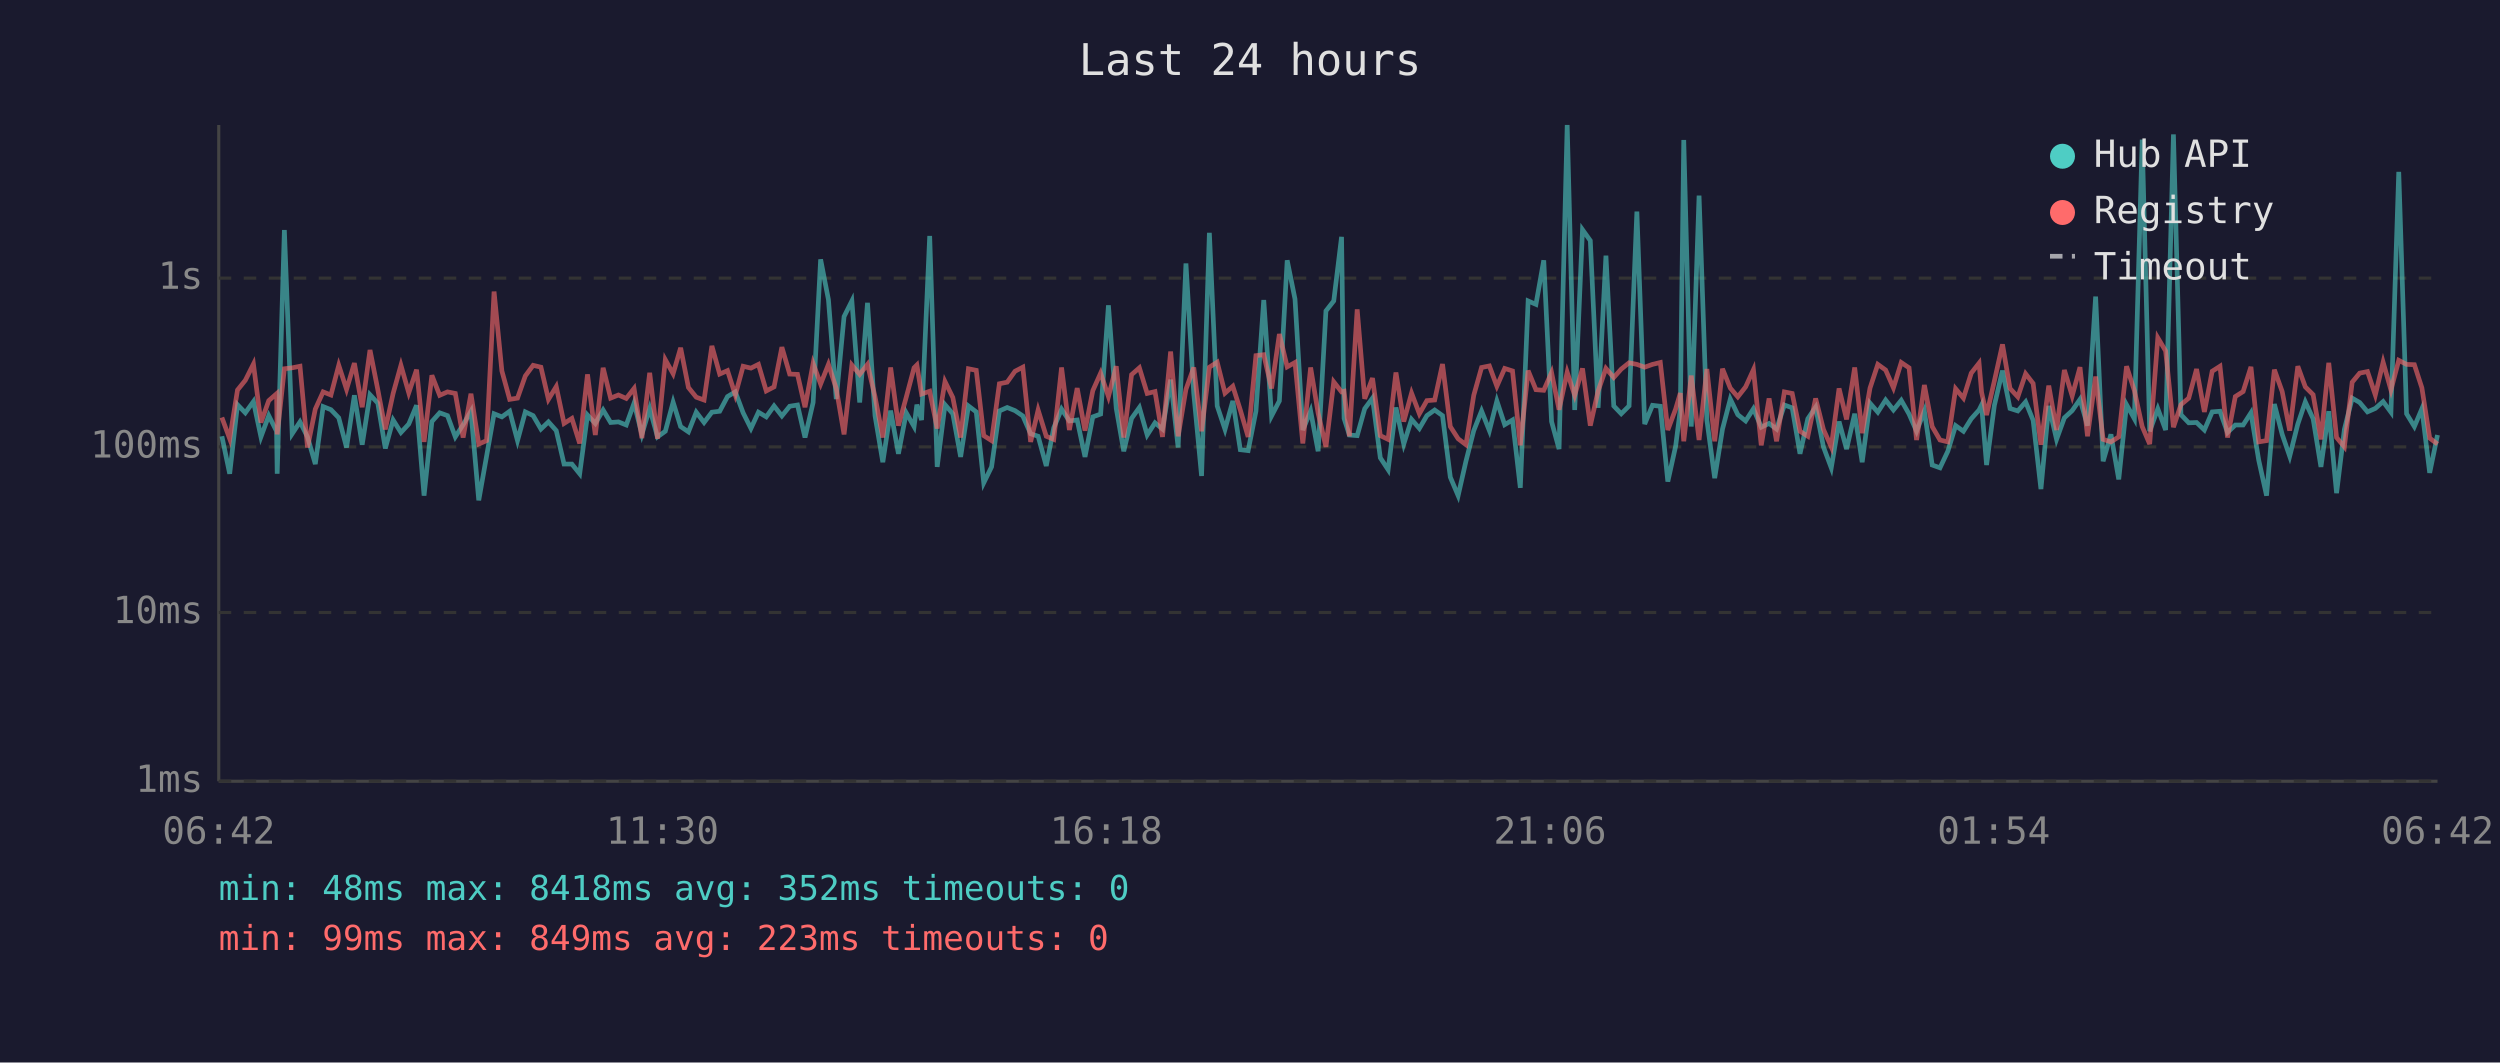
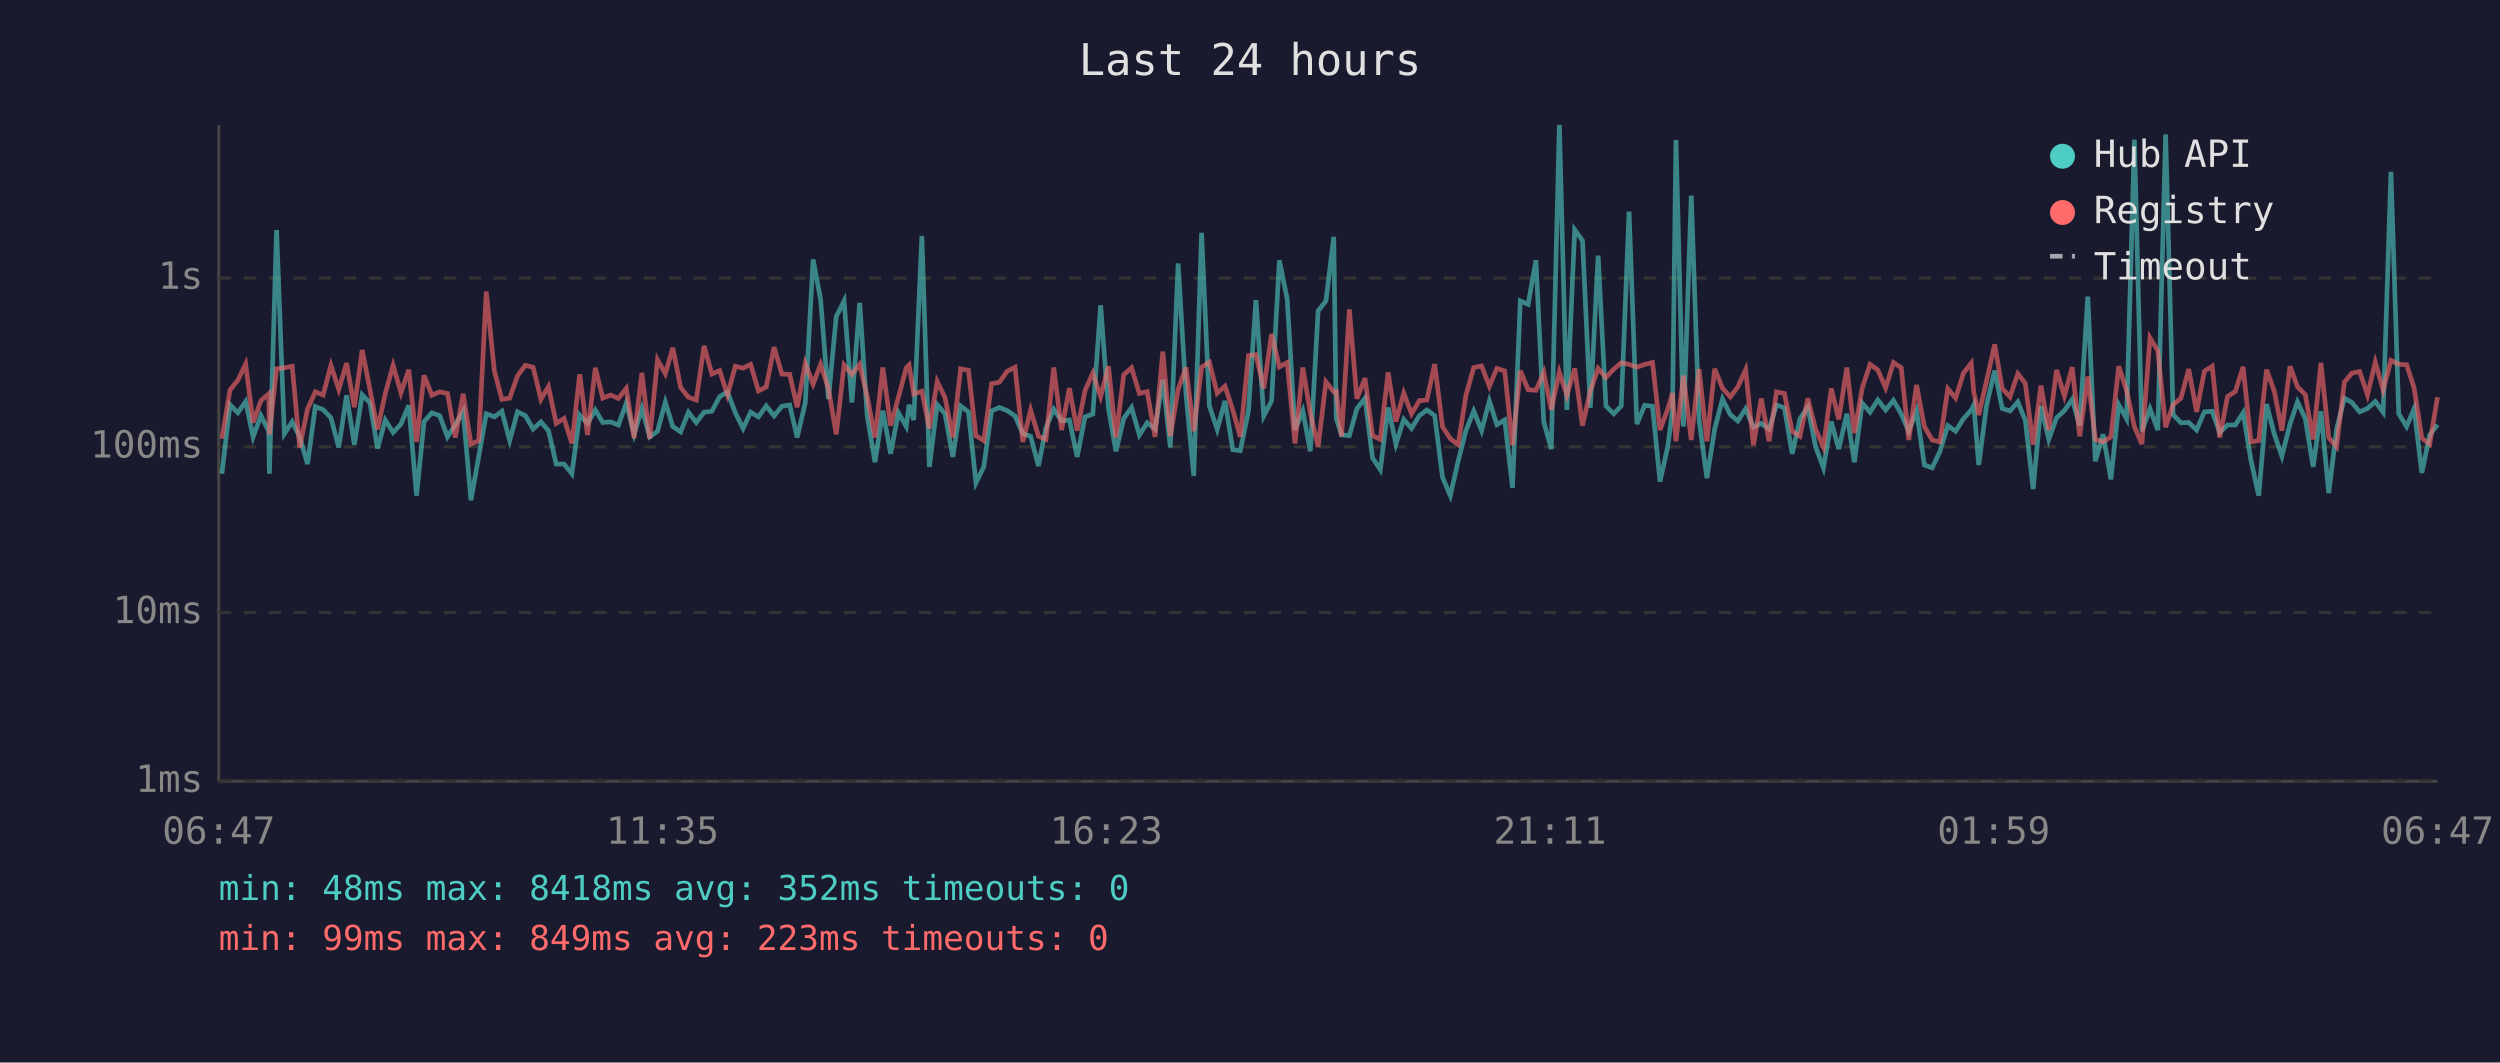
<svg xmlns="http://www.w3.org/2000/svg" viewBox="0 0 800 340" font-family="monospace" font-size="12">
  <rect width="800" height="340" fill="#1a1a2e" />
  <text x="400" y="24" fill="#e0e0e0" font-size="14" text-anchor="middle">Last 24 hours</text>
  <line x1="70" y1="40" x2="70" y2="250" stroke="#444" stroke-width="1" />
  <line x1="70" y1="250" x2="780" y2="250" stroke="#444" stroke-width="1" />
  <line x1="70" y1="250" x2="780" y2="250" stroke="#333" stroke-width="1" stroke-dasharray="4" />
  <text x="65" y="250" fill="#888" text-anchor="end" dominant-baseline="middle">1ms</text>
  <line x1="70" y1="196" x2="780" y2="196" stroke="#333" stroke-width="1" stroke-dasharray="4" />
  <text x="65" y="196" fill="#888" text-anchor="end" dominant-baseline="middle">10ms</text>
  <line x1="70" y1="143" x2="780" y2="143" stroke="#333" stroke-width="1" stroke-dasharray="4" />
  <text x="65" y="143" fill="#888" text-anchor="end" dominant-baseline="middle">100ms</text>
  <line x1="70" y1="89" x2="780" y2="89" stroke="#333" stroke-width="1" stroke-dasharray="4" />
  <text x="65" y="89" fill="#888" text-anchor="end" dominant-baseline="middle">1s</text>
-   <text x="70" y="270" fill="#888" text-anchor="middle">06:42</text>
-   <text x="212" y="270" fill="#888" text-anchor="middle">11:30</text>
-   <text x="354" y="270" fill="#888" text-anchor="middle">16:18</text>
-   <text x="496" y="270" fill="#888" text-anchor="middle">21:06</text>
-   <text x="638" y="270" fill="#888" text-anchor="middle">01:54</text>
-   <text x="780" y="270" fill="#888" text-anchor="middle">06:42</text>
-   <polyline points="71.0,139.6 73.5,151.6 76.0,129.5 78.5,132.1 81.1,128.5 83.5,139.8 86.0,133.0 88.5,138.0 88.7,151.6 91.0,73.6 93.5,138.8 96.0,135.0 98.4,139.8 100.9,148.5 103.4,130.1 105.9,131.1 108.4,133.7 110.9,143.2 113.4,126.5 115.9,142.3 118.4,126.3 120.9,129.0 123.3,143.5 125.8,134.4 128.3,138.4 130.8,135.7 133.3,129.7 135.7,158.6 138.2,134.9 140.7,132.1 143.2,133.0 145.7,139.8 148.2,135.9 150.7,131.6 153.2,160.1 155.7,146.0 158.1,132.4 160.6,133.4 163.1,131.6 165.6,141.0 168.1,131.8 170.6,133.0 173.1,137.3 175.5,135.0 178.0,137.8 180.5,148.5 183.0,148.5 185.5,151.6 188.0,132.8 190.5,135.5 193.0,131.2 195.4,135.2 197.9,135.0 200.4,136.0 202.9,129.0 205.4,139.0 207.9,130.7 210.4,139.8 212.9,138.0 215.4,128.7 217.8,136.5 220.3,138.2 222.8,131.9 225.3,135.2 227.8,131.9 230.3,131.6 232.8,126.9 235.3,125.4 237.8,132.1 240.3,137.1 242.7,131.9 245.2,133.4 247.7,129.9 250.2,133.1 252.7,130.0 255.2,129.6 257.6,140.0 260.2,128.8 262.6,83.0 265.1,95.9 267.6,127.7 270.1,101.3 272.6,96.3 275.1,128.8 277.6,96.9 280.0,133.0 282.5,147.9 285.0,131.4 287.5,145.2 290.0,132.1 292.5,136.5 293.4,129.5 294.9,134.4 297.5,75.5 299.9,149.4 302.4,129.5 304.9,132.4 307.4,146.2 309.9,129.9 312.4,131.8 314.8,154.5 317.3,149.4 319.8,131.5 322.3,130.4 324.8,131.4 327.3,133.1 329.8,138.8 332.2,139.6 334.8,149.1 337.2,136.9 339.7,130.9 342.2,134.7 344.7,134.4 347.2,146.2 349.7,133.4 352.2,132.5 354.7,97.7 357.2,130.7 359.6,144.4 362.1,133.9 364.6,130.4 367.1,139.2 369.6,135.3 372.0,137.3 374.6,121.5 377.0,143.2 379.5,84.3 382.0,125.9 384.5,152.3 387.0,74.5 389.5,129.9 392.0,137.4 394.5,128.3 396.9,143.9 399.4,144.2 401.9,131.6 404.4,96.0 406.9,133.1 409.4,128.3 411.9,83.3 414.4,95.7 416.9,137.6 419.4,131.5 421.8,144.4 424.3,99.5 426.8,96.3 429.3,75.8 430.1,133.9 431.8,139.2 434.3,139.4 436.7,130.8 439.2,127.4 441.7,146.5 444.2,150.3 446.7,130.4 449.2,142.1 451.7,134.2 454.2,137.1 456.6,133.0 459.1,131.2 461.6,133.0 464.1,152.7 466.6,158.6 469.1,147.6 471.6,137.8 474.1,131.5 476.6,137.8 479.0,128.3 481.5,135.9 484.0,134.4 486.5,156.1 489.0,96.3 491.5,97.4 494.0,83.3 496.5,134.9 498.9,143.7 501.5,40.0 503.9,131.2 506.4,73.5 508.9,77.0 511.4,130.5 513.9,81.8 516.4,129.9 518.8,132.4 521.3,129.9 523.8,67.7 526.3,135.7 528.8,129.7 531.3,130.0 533.7,154.1 536.2,142.8 537.7,131.1 538.8,44.8 541.2,136.5 543.7,62.6 546.2,134.4 548.7,153.0 551.2,137.3 553.7,127.7 556.1,132.7 558.6,134.7 561.1,130.8 563.6,136.7 566.1,135.5 568.5,137.3 571.0,129.6 573.5,130.5 576.0,145.2 578.5,134.0 581.0,130.3 583.5,143.0 586.0,149.7 588.5,134.9 590.9,143.7 593.5,132.4 595.9,147.9 598.4,129.0 600.9,131.9 603.4,128.0 605.9,131.2 608.4,128.1 610.9,132.5 613.3,138.0 615.8,131.5 618.3,148.8 620.8,149.7 623.3,144.4 625.8,136.2 628.3,138.0 630.8,134.0 633.3,131.2 634.1,129.6 635.7,148.8 638.2,129.7 640.8,118.6 643.2,130.7 645.7,131.5 648.2,128.6 650.6,134.5 653.1,156.5 655.6,129.9 658.1,140.6 660.6,133.7 663.1,131.4 665.6,127.8 668.0,136.2 670.6,94.9 673.0,147.6 675.5,139.0 678.0,153.4 680.5,129.5 683.0,134.0 685.5,44.7 687.9,138.0 690.5,130.8 693.0,137.6 695.5,43.0 697.9,132.7 700.4,135.3 702.9,135.2 705.4,137.6 707.9,131.8 710.4,131.6 712.8,138.4 715.3,136.0 717.8,136.0 720.3,132.1 722.8,147.3 725.3,158.6 727.8,129.3 730.3,139.0 732.7,146.0 735.3,135.7 737.7,128.6 740.2,134.0 742.7,149.4 745.2,131.6 747.7,157.8 750.2,137.4 752.7,127.4 755.1,128.8 757.6,131.8 760.1,130.7 762.6,128.5 765.1,131.9 767.6,55.0 770.1,132.4 772.6,136.5 775.0,130.8 777.5,151.3 780.0,139.2" fill="none" stroke="#4ecdc4" stroke-width="1.5" opacity="0.6" />
-   <polyline points="71.0,133.6 73.5,140.4 76.0,124.8 78.5,121.7 81.1,116.5 83.5,135.2 86.0,128.2 88.5,126.0 88.7,139.0 91.0,118.0 93.5,117.7 96.0,117.2 98.4,143.2 100.9,130.9 103.4,125.4 105.9,126.4 108.4,116.9 110.9,124.6 113.4,116.2 115.9,130.3 118.4,112.0 120.9,124.7 123.3,137.4 125.8,125.9 128.3,116.9 130.8,125.7 133.3,118.3 135.7,141.4 138.2,120.1 140.7,126.5 143.2,125.4 145.7,125.9 148.2,140.0 150.7,126.0 153.2,142.1 155.7,141.0 158.1,93.3 160.6,118.7 163.1,127.8 165.6,127.4 168.1,120.3 170.6,116.9 173.1,117.5 175.5,127.8 178.0,123.7 180.5,135.5 183.0,133.9 185.5,141.9 188.0,119.8 190.5,139.2 193.0,117.7 195.4,127.4 197.9,126.4 200.4,127.5 202.9,124.3 205.4,140.2 207.9,119.3 210.4,140.4 212.9,115.1 215.4,119.6 217.8,111.3 220.3,124.0 222.8,127.1 225.3,128.0 227.8,110.7 230.3,119.7 232.8,118.6 235.3,126.4 237.8,117.2 240.3,117.8 242.7,116.6 245.2,125.1 247.7,123.8 250.2,111.1 252.7,119.7 255.2,119.8 257.6,130.3 260.2,116.3 262.6,122.9 265.1,116.6 267.6,124.3 270.1,139.0 272.6,116.8 275.1,119.8 277.6,116.6 280.0,126.9 282.5,140.0 285.0,117.6 287.5,136.2 290.0,127.1 292.5,117.7 293.4,116.8 294.9,126.1 297.5,125.2 299.9,137.1 302.4,122.1 304.9,127.2 307.4,140.0 309.9,118.0 312.4,118.5 314.8,139.4 317.3,141.0 319.8,122.8 322.3,122.3 324.8,118.8 327.3,117.5 329.8,141.4 332.2,131.2 334.8,139.6 337.2,140.6 339.7,117.6 342.2,137.6 344.7,124.2 347.2,137.8 349.7,125.0 352.2,119.4 354.7,126.9 357.2,117.2 359.6,140.0 362.1,119.9 364.6,117.7 367.1,125.9 369.6,125.3 372.0,139.8 374.6,112.5 377.0,139.6 379.5,124.6 382.0,117.6 384.5,138.0 387.0,117.5 389.5,115.9 392.0,125.8 394.5,123.6 396.9,131.2 399.4,139.8 401.9,113.8 404.4,113.5 406.9,124.3 409.4,106.9 411.9,117.4 414.4,116.0 416.9,141.9 419.4,117.6 421.8,132.2 424.3,143.0 426.8,122.2 429.3,125.4 430.1,125.2 431.8,139.6 434.3,99.0 436.7,127.6 439.2,121.0 441.7,139.4 444.2,140.6 446.7,119.2 449.2,134.9 451.7,125.8 454.2,132.4 456.6,128.2 459.1,128.0 461.6,116.5 464.1,136.5 466.6,140.4 469.1,142.3 471.6,126.5 474.1,117.6 476.6,117.1 479.0,123.6 481.5,117.9 484.0,118.7 486.5,142.5 489.0,118.6 491.5,124.7 494.0,124.9 496.5,119.2 498.9,131.1 501.5,119.1 503.9,126.5 506.4,117.9 508.9,136.2 511.4,125.1 513.9,117.9 516.4,120.8 518.8,118.1 521.3,116.1 523.8,116.6 526.3,117.5 528.8,116.6 531.3,116.0 533.7,137.6 536.2,130.9 537.7,125.8 538.8,141.2 541.2,120.2 543.7,140.8 546.2,118.1 548.7,141.2 551.2,118.0 553.7,124.2 556.1,127.0 558.6,123.8 561.1,118.3 563.6,142.5 566.1,127.5 568.5,141.2 571.0,125.4 573.5,125.9 576.0,138.0 578.5,139.6 581.0,127.5 583.5,137.4 586.0,143.0 588.5,124.3 590.9,134.2 593.5,117.6 595.9,138.6 598.4,124.2 600.9,116.6 603.4,118.4 605.9,124.1 608.4,116.0 610.9,117.7 613.3,140.8 615.8,123.2 618.3,136.5 620.8,140.8 623.3,141.4 625.8,124.4 628.3,127.4 630.8,119.4 633.3,116.2 634.1,125.5 635.7,132.8 638.2,121.9 640.8,110.2 643.2,124.3 645.7,127.0 648.2,119.6 650.6,122.7 653.1,142.3 655.6,123.4 658.1,137.6 660.6,118.4 663.1,126.7 665.6,117.5 668.0,139.6 670.6,120.5 673.0,140.6 675.5,141.4 678.0,139.8 680.5,117.2 683.0,125.0 685.5,136.5 687.9,142.1 690.5,108.1 693.0,112.3 695.5,136.7 697.9,129.5 700.4,127.4 702.9,118.1 705.4,131.8 707.9,118.8 710.4,117.2 712.8,140.0 715.3,126.9 717.8,125.3 720.3,117.4 722.8,141.4 725.3,141.0 727.8,118.3 730.3,125.3 732.7,137.8 735.3,117.2 737.7,123.8 740.2,126.3 742.7,140.6 745.2,116.1 747.7,140.0 750.2,143.0 752.7,122.3 755.1,119.4 757.6,118.9 760.1,126.4 762.6,115.9 765.1,124.8 767.6,115.3 770.1,116.6 772.6,116.7 775.0,124.1 777.5,140.2 780.0,142.1" fill="none" stroke="#ff6b6b" stroke-width="1.5" opacity="0.6" />
+   <text x="70" y="270" fill="#888" text-anchor="middle">06:47</text>
+   <text x="212" y="270" fill="#888" text-anchor="middle">11:35</text>
+   <text x="354" y="270" fill="#888" text-anchor="middle">16:23</text>
+   <text x="496" y="270" fill="#888" text-anchor="middle">21:11</text>
+   <text x="638" y="270" fill="#888" text-anchor="middle">01:59</text>
+   <text x="780" y="270" fill="#888" text-anchor="middle">06:47</text>
+   <polyline points="71.0,151.6 73.6,129.5 76.1,132.1 78.6,128.5 81.0,139.8 83.5,133.0 86.0,138.0 86.2,151.6 88.5,73.6 91.0,138.8 93.5,135.0 95.9,139.8 98.4,148.5 100.9,130.1 103.4,131.1 105.9,133.7 108.4,143.2 110.9,126.5 113.4,142.3 115.9,126.3 118.4,129.0 120.8,143.5 123.3,134.4 125.8,138.4 128.3,135.7 130.8,129.7 133.3,158.6 135.7,134.9 138.2,132.1 140.7,133.0 143.2,139.8 145.7,135.9 148.2,131.6 150.7,160.1 153.2,146.0 155.6,132.4 158.2,133.4 160.6,131.6 163.1,141.0 165.6,131.8 168.1,133.0 170.6,137.3 173.1,135.0 175.5,137.8 178.0,148.5 180.5,148.5 183.0,151.6 185.5,132.8 188.0,135.5 190.5,131.2 192.9,135.2 195.4,135.0 197.9,136.0 200.4,129.0 202.9,139.0 205.4,130.7 207.9,139.8 210.4,138.0 212.9,128.7 215.3,136.5 217.8,138.2 220.3,131.9 222.8,135.2 225.3,131.9 227.8,131.6 230.3,126.9 232.8,125.4 235.3,132.1 237.8,137.1 240.2,131.9 242.7,133.4 245.2,129.9 247.7,133.1 250.2,130.0 252.7,129.6 255.1,140.0 257.7,128.8 260.2,83.0 262.6,95.9 265.1,127.7 267.6,101.3 270.1,96.3 272.6,128.8 275.1,96.9 277.5,133.0 280.0,147.9 282.5,131.4 285.0,145.2 287.5,132.1 290.0,136.5 290.9,129.5 292.4,134.4 295.0,75.5 297.4,149.4 299.9,129.5 302.4,132.4 304.9,146.2 307.4,129.9 309.9,131.8 312.3,154.5 314.8,149.4 317.3,131.5 319.8,130.4 322.3,131.4 324.8,133.1 327.3,138.8 329.8,139.6 332.3,149.1 334.7,136.9 337.2,130.9 339.7,134.7 342.2,134.4 344.7,146.2 347.2,133.4 349.7,132.5 352.2,97.7 354.7,130.7 357.1,144.4 359.6,133.9 362.1,130.4 364.6,139.2 367.1,135.3 369.6,137.3 372.1,121.5 374.5,143.2 377.0,84.3 379.5,125.9 382.0,152.3 384.5,74.5 387.0,129.9 389.5,137.4 392.0,128.3 394.5,143.9 396.9,144.2 399.5,131.6 401.9,96.0 404.4,133.1 406.9,128.3 409.4,83.3 411.9,95.7 414.4,137.6 416.9,131.5 419.3,144.4 421.8,99.5 424.3,96.3 426.8,75.8 427.6,133.9 429.3,139.2 431.8,139.4 434.2,130.8 436.8,127.4 439.2,146.5 441.7,150.3 444.2,130.4 446.7,142.1 449.2,134.2 451.7,137.1 454.2,133.0 456.6,131.2 459.1,133.0 461.6,152.7 464.1,158.6 466.6,147.6 469.1,137.8 471.6,131.5 474.1,137.8 476.6,128.3 479.0,135.9 481.5,134.4 484.0,156.1 486.5,96.3 489.0,97.4 491.5,83.3 494.0,134.9 496.4,143.7 499.0,40.0 501.4,131.2 503.9,73.5 506.4,77.0 508.9,130.5 511.4,81.8 513.9,129.9 516.4,132.4 518.8,129.9 521.3,67.7 523.8,135.7 526.3,129.7 528.8,130.0 531.2,154.1 533.7,142.8 535.2,131.1 536.3,44.8 538.7,136.5 541.2,62.6 543.7,134.4 546.2,153.0 548.7,137.3 551.2,127.7 553.7,132.7 556.1,134.7 558.6,130.8 561.1,136.7 563.6,135.5 566.1,137.3 568.5,129.6 571.0,130.5 573.5,145.2 576.0,134.0 578.5,130.3 581.0,143.0 583.5,149.7 586.0,134.9 588.4,143.7 591.0,132.4 593.4,147.9 595.9,129.0 598.4,131.9 600.9,128.0 603.4,131.2 605.9,128.1 608.4,132.5 610.8,138.0 613.3,131.5 615.8,148.8 618.3,149.7 620.8,144.4 623.3,136.2 625.8,138.0 628.3,134.0 630.8,131.2 631.6,129.6 633.2,148.8 635.7,129.7 638.3,118.6 640.7,130.7 643.2,131.5 645.7,128.6 648.1,134.5 650.6,156.5 653.1,129.9 655.6,140.6 658.1,133.7 660.6,131.4 663.1,127.8 665.5,136.2 668.1,94.9 670.5,147.6 673.0,139.0 675.5,153.4 678.0,129.5 680.5,134.0 683.0,44.7 685.4,138.0 688.0,130.8 690.5,137.6 693.0,43.0 695.4,132.7 697.9,135.3 700.4,135.2 702.9,137.6 705.4,131.8 707.9,131.6 710.3,138.4 712.8,136.0 715.3,136.0 717.8,132.1 720.3,147.3 722.8,158.6 725.3,129.3 727.8,139.0 730.2,146.0 732.8,135.7 735.2,128.6 737.7,134.0 740.2,149.4 742.7,131.6 745.2,157.8 747.7,137.4 750.2,127.4 752.6,128.8 755.1,131.8 757.6,130.7 760.1,128.5 762.6,131.9 765.1,55.0 767.6,132.4 770.1,136.5 772.5,130.8 775.0,151.3 777.5,139.2 780.0,135.9" fill="none" stroke="#4ecdc4" stroke-width="1.5" opacity="0.6" />
+   <polyline points="71.0,140.4 73.6,124.8 76.1,121.7 78.6,116.5 81.0,135.2 83.5,128.2 86.0,126.0 86.2,139.0 88.5,118.0 91.0,117.7 93.5,117.2 95.9,143.2 98.4,130.9 100.9,125.4 103.4,126.4 105.9,116.9 108.4,124.6 110.9,116.2 113.4,130.3 115.9,112.0 118.4,124.7 120.8,137.4 123.3,125.9 125.8,116.9 128.3,125.7 130.8,118.3 133.3,141.4 135.7,120.1 138.2,126.5 140.7,125.4 143.2,125.9 145.7,140.0 148.2,126.0 150.7,142.1 153.2,141.0 155.6,93.3 158.2,118.7 160.6,127.8 163.1,127.4 165.6,120.3 168.1,116.9 170.6,117.5 173.1,127.8 175.5,123.7 178.0,135.5 180.5,133.9 183.0,141.9 185.5,119.8 188.0,139.2 190.5,117.7 192.9,127.4 195.4,126.4 197.9,127.5 200.4,124.3 202.9,140.2 205.4,119.3 207.9,140.4 210.4,115.1 212.9,119.6 215.3,111.3 217.8,124.0 220.3,127.1 222.8,128.0 225.3,110.7 227.8,119.7 230.3,118.6 232.8,126.4 235.3,117.2 237.8,117.8 240.2,116.6 242.7,125.1 245.2,123.8 247.7,111.1 250.2,119.7 252.7,119.8 255.1,130.3 257.7,116.3 260.2,122.9 262.6,116.6 265.1,124.3 267.6,139.0 270.1,116.8 272.6,119.8 275.1,116.6 277.5,126.9 280.0,140.0 282.5,117.6 285.0,136.2 287.5,127.1 290.0,117.7 290.9,116.8 292.4,126.1 295.0,125.2 297.4,137.1 299.9,122.1 302.4,127.2 304.9,140.0 307.4,118.0 309.9,118.5 312.3,139.4 314.8,141.0 317.3,122.8 319.8,122.3 322.3,118.8 324.8,117.5 327.3,141.4 329.8,131.2 332.3,139.6 334.7,140.6 337.2,117.6 339.7,137.6 342.2,124.2 344.7,137.8 347.2,125.0 349.7,119.4 352.2,126.9 354.7,117.2 357.1,140.0 359.6,119.9 362.1,117.7 364.6,125.9 367.1,125.3 369.6,139.8 372.1,112.5 374.5,139.6 377.0,124.6 379.5,117.6 382.0,138.0 384.5,117.5 387.0,115.9 389.5,125.8 392.0,123.6 394.5,131.2 396.9,139.8 399.5,113.8 401.9,113.5 404.4,124.3 406.9,106.9 409.4,117.4 411.9,116.0 414.4,141.9 416.9,117.6 419.3,132.2 421.8,143.0 424.3,122.2 426.8,125.4 427.6,125.2 429.3,139.6 431.8,99.0 434.2,127.6 436.8,121.0 439.2,139.4 441.7,140.6 444.2,119.2 446.7,134.9 449.2,125.8 451.7,132.4 454.2,128.2 456.6,128.0 459.1,116.5 461.6,136.5 464.1,140.4 466.6,142.3 469.1,126.5 471.6,117.6 474.1,117.1 476.6,123.6 479.0,117.9 481.5,118.7 484.0,142.5 486.5,118.6 489.0,124.7 491.5,124.9 494.0,119.2 496.4,131.1 499.0,119.1 501.4,126.5 503.9,117.9 506.4,136.2 508.9,125.1 511.4,117.9 513.9,120.8 516.4,118.1 518.8,116.1 521.3,116.6 523.8,117.5 526.3,116.6 528.8,116.0 531.2,137.6 533.7,130.9 535.2,125.8 536.3,141.2 538.7,120.2 541.2,140.8 543.7,118.1 546.2,141.2 548.7,118.0 551.2,124.2 553.7,127.0 556.1,123.8 558.6,118.3 561.1,142.5 563.6,127.5 566.1,141.2 568.5,125.4 571.0,125.9 573.5,138.0 576.0,139.6 578.5,127.5 581.0,137.4 583.5,143.0 586.0,124.3 588.4,134.2 591.0,117.6 593.4,138.6 595.9,124.2 598.4,116.6 600.9,118.4 603.4,124.1 605.9,116.0 608.4,117.7 610.8,140.8 613.3,123.2 615.8,136.5 618.3,140.8 620.8,141.4 623.3,124.4 625.8,127.4 628.3,119.4 630.8,116.2 631.6,125.5 633.2,132.8 635.7,121.9 638.3,110.2 640.7,124.3 643.2,127.0 645.7,119.6 648.1,122.7 650.6,142.3 653.1,123.4 655.6,137.6 658.1,118.4 660.6,126.7 663.1,117.5 665.5,139.6 668.1,120.5 670.5,140.6 673.0,141.4 675.5,139.8 678.0,117.2 680.5,125.0 683.0,136.5 685.4,142.1 688.0,108.1 690.5,112.3 693.0,136.7 695.4,129.5 697.9,127.4 700.4,118.1 702.9,131.8 705.4,118.8 707.9,117.2 710.3,140.0 712.8,126.9 715.3,125.3 717.8,117.4 720.3,141.4 722.8,141.0 725.3,118.3 727.8,125.3 730.2,137.8 732.8,117.2 735.2,123.8 737.7,126.3 740.2,140.6 742.7,116.1 745.2,140.0 747.7,143.0 750.2,122.3 752.6,119.4 755.1,118.9 757.6,126.4 760.1,115.9 762.6,124.8 765.1,115.3 767.6,116.6 770.1,116.7 772.5,124.1 775.0,140.2 777.5,142.1 780.0,127.1" fill="none" stroke="#ff6b6b" stroke-width="1.5" opacity="0.6" />
  <circle cx="660" cy="50" r="4" fill="#4ecdc4" />
  <text x="670" y="50" fill="#e0e0e0" dominant-baseline="middle">Hub API</text>
  <circle cx="660" cy="68" r="4" fill="#ff6b6b" />
  <text x="670" y="68" fill="#e0e0e0" dominant-baseline="middle">Registry</text>
  <line x1="656" y1="82" x2="664" y2="82" stroke="#e0e0e0" stroke-width="1.5" stroke-dasharray="4,3" opacity="0.7" />
  <text x="670" y="86" fill="#e0e0e0" dominant-baseline="middle">Timeout</text>
  <text x="70" y="288" fill="#4ecdc4" font-size="11">min: 48ms  max: 8418ms  avg: 352ms  timeouts: 0</text>
  <text x="70" y="304" fill="#ff6b6b" font-size="11">min: 99ms  max: 849ms  avg: 223ms  timeouts: 0</text>
</svg>
